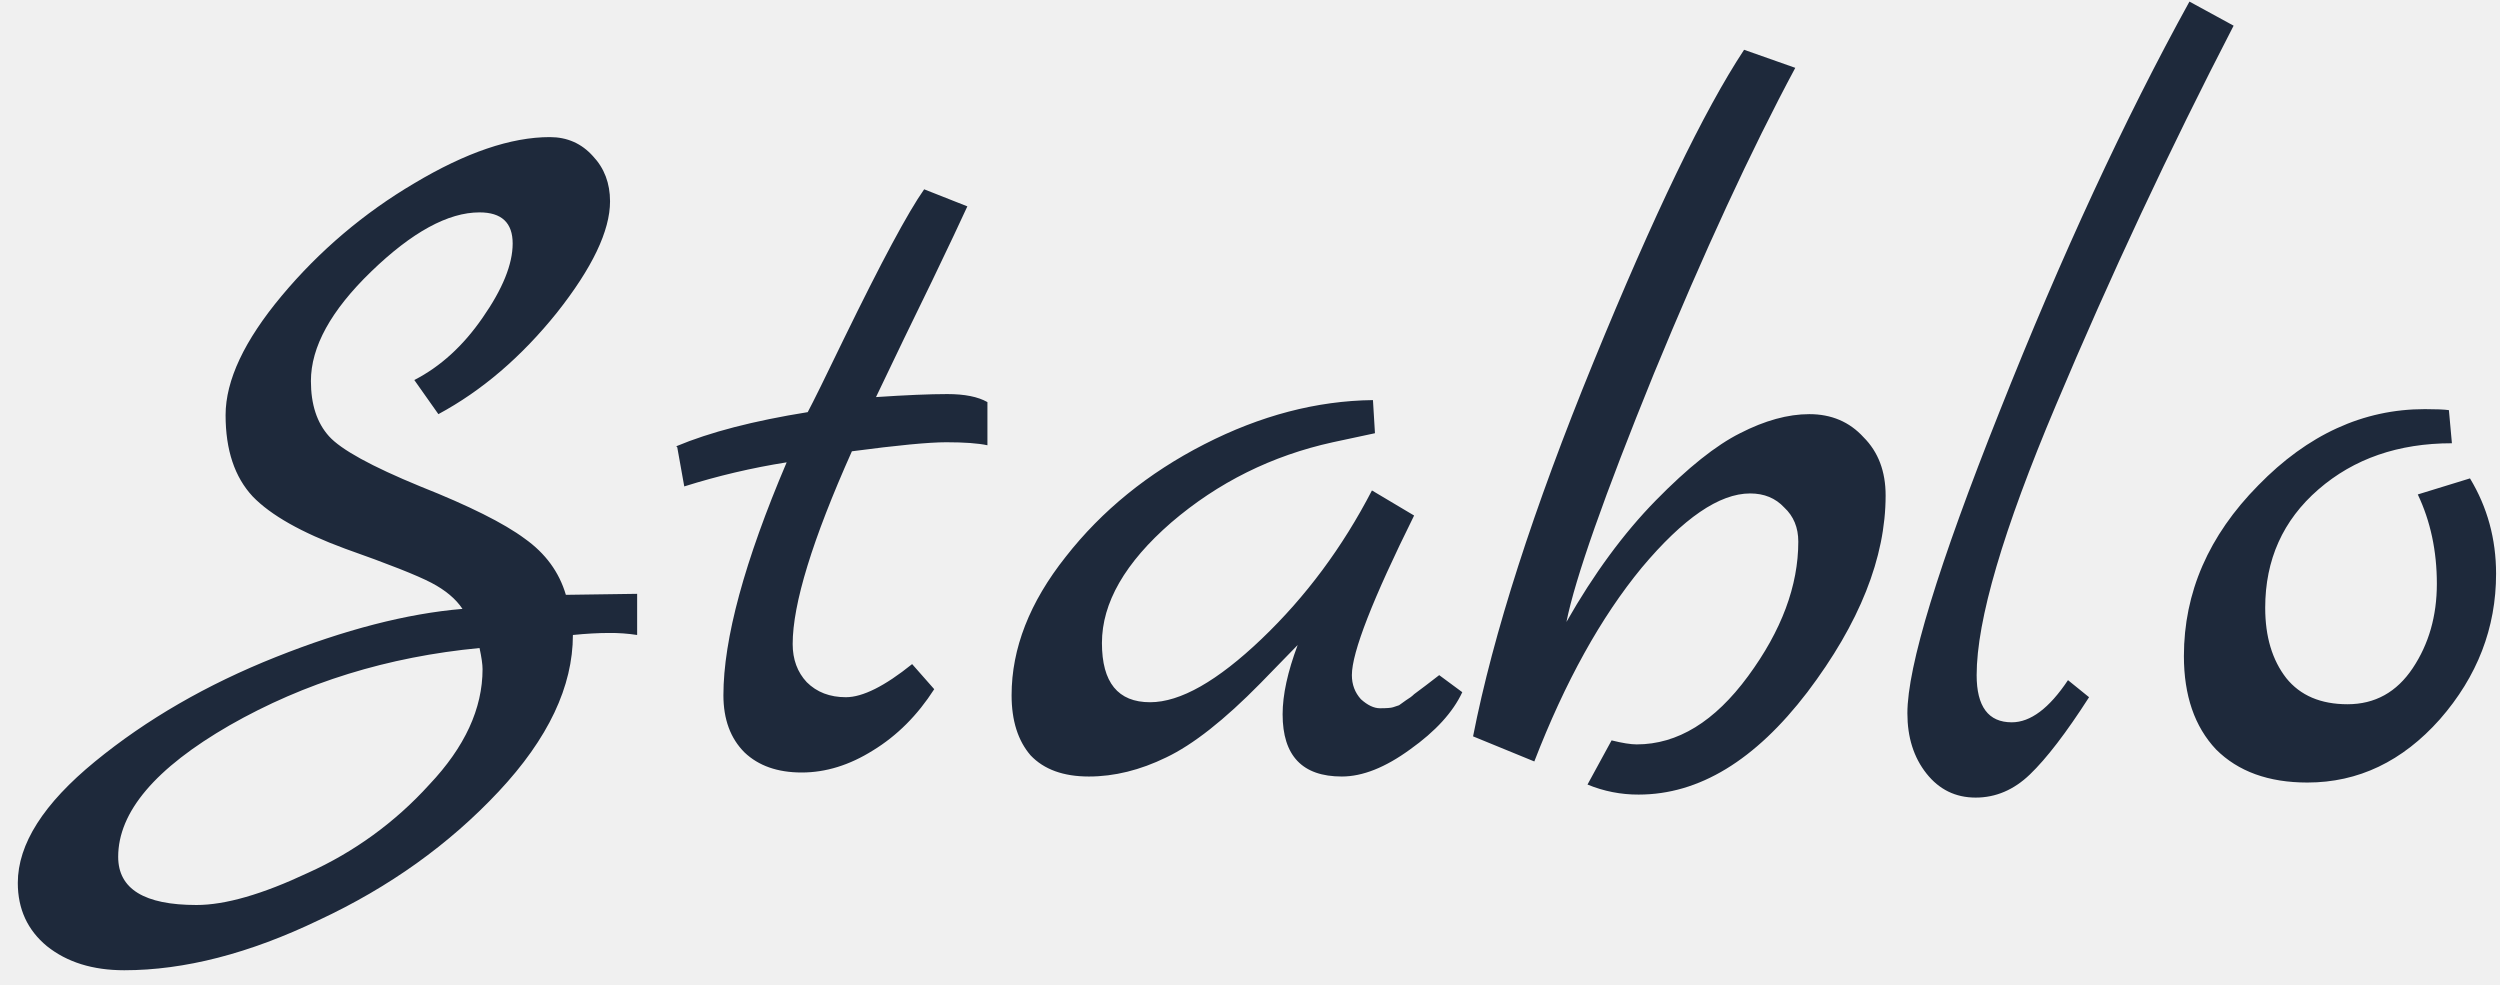
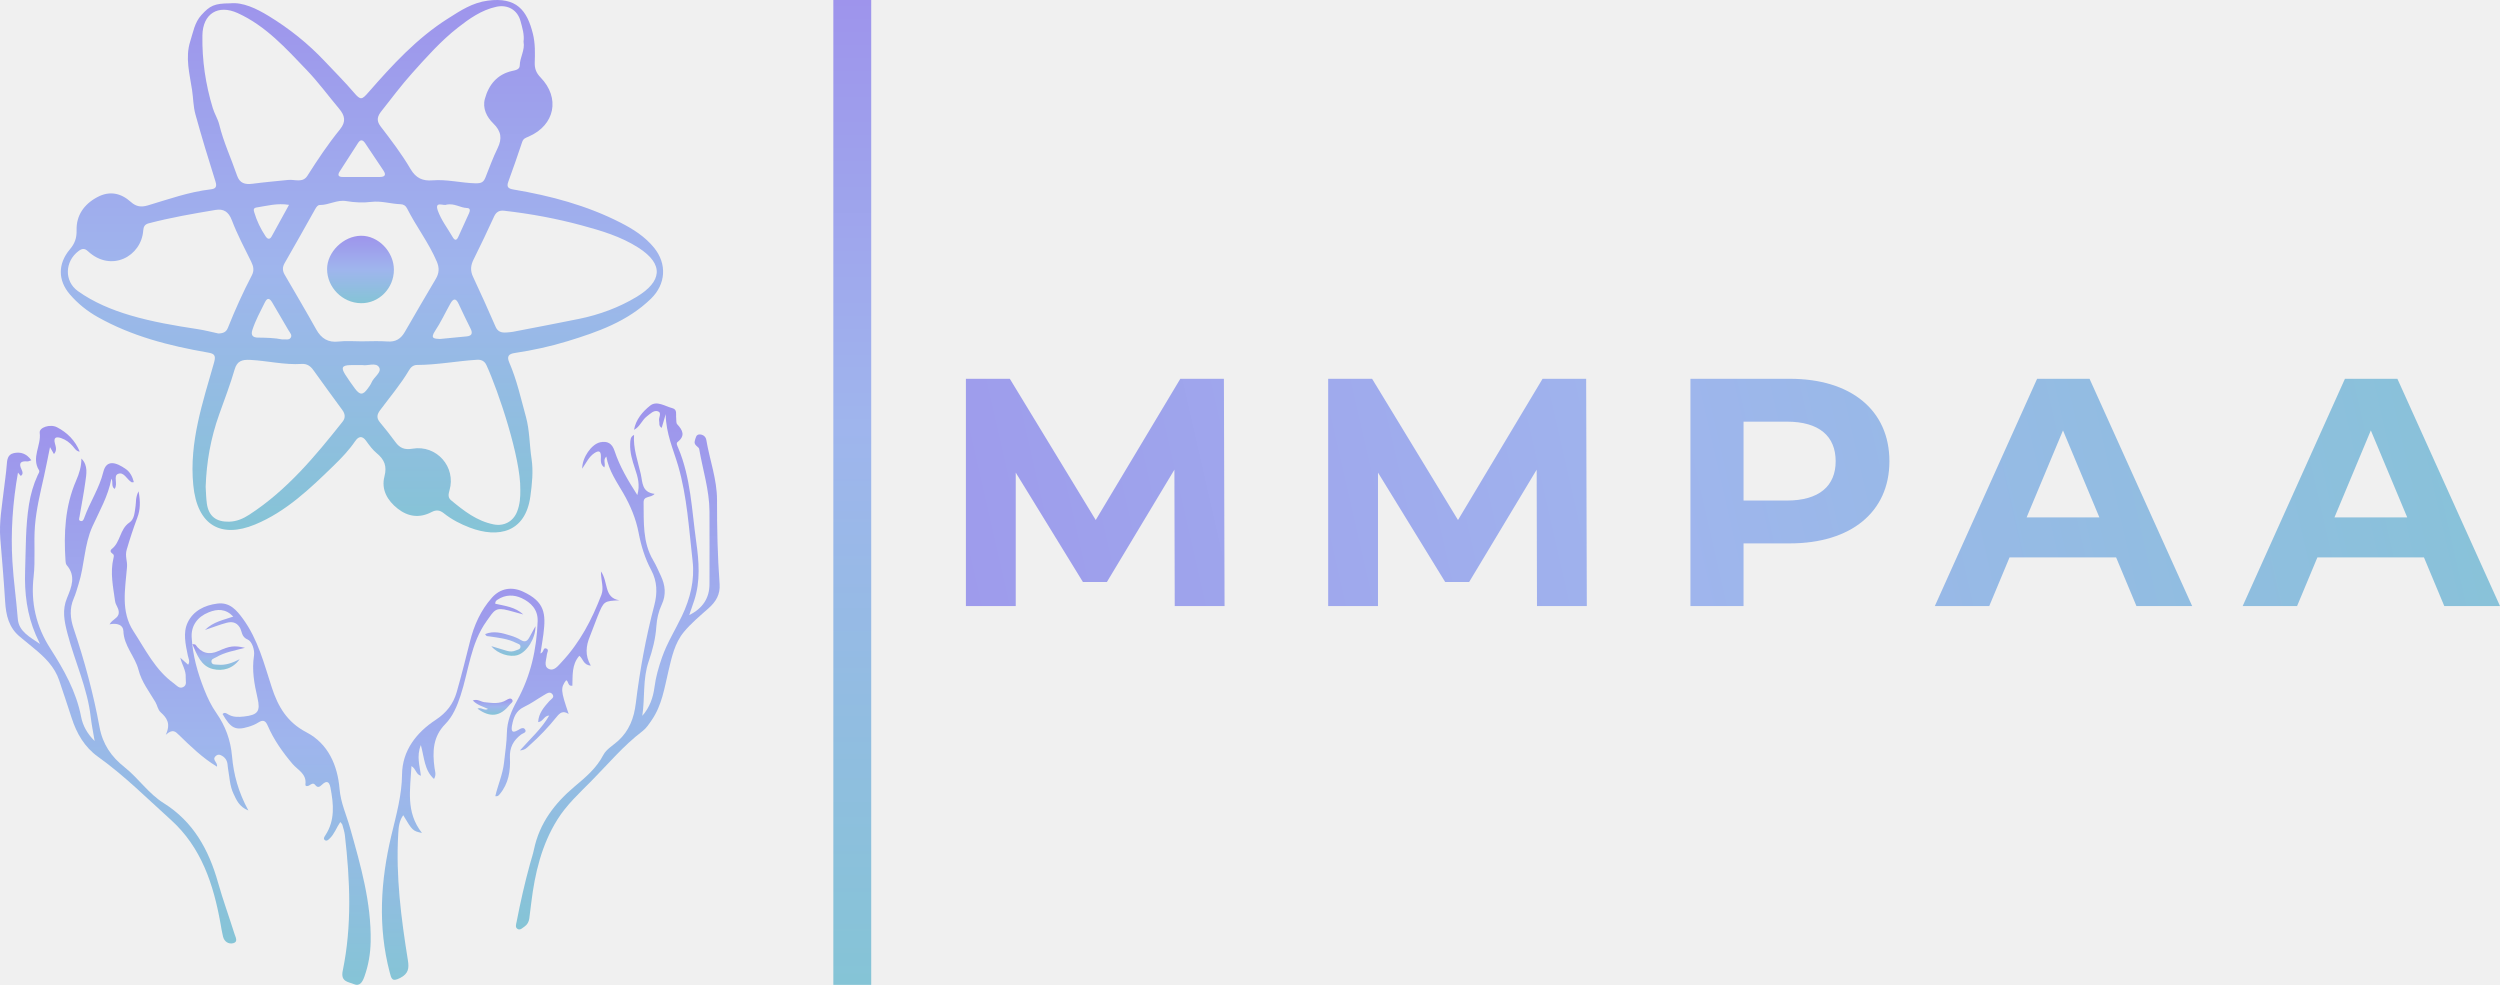
- <svg xmlns="http://www.w3.org/2000/svg" width="132" height="52" fill="none">
-   <path d="M29.878 31.407l3.763-.053v2.173a9.128 9.128 0 00-1.484-.106c-.565 0-1.201.035-1.908.106 0 2.72-1.307 5.477-3.922 8.268-2.615 2.791-5.777 5.053-9.487 6.784-3.675 1.767-7.102 2.65-10.282 2.65-1.66 0-3.021-.424-4.081-1.272C1.452 49.109.94 47.996.94 46.618c0-2.05 1.36-4.187 4.081-6.413 2.72-2.226 5.9-4.063 9.54-5.512 3.64-1.449 6.925-2.297 9.858-2.544-.353-.53-.901-.99-1.643-1.378-.742-.389-2.261-.99-4.558-1.802-2.297-.848-3.922-1.767-4.876-2.756-.954-1.025-1.431-2.456-1.431-4.293 0-1.837.99-3.94 2.968-6.307a26.924 26.924 0 016.996-5.936c2.72-1.625 5.106-2.438 7.155-2.438.919 0 1.678.336 2.279 1.007.6.636.901 1.431.901 2.385 0 1.555-.936 3.516-2.809 5.883-1.873 2.332-3.957 4.116-6.254 5.353l-1.272-1.802c1.378-.707 2.58-1.802 3.604-3.286 1.06-1.52 1.59-2.827 1.59-3.922 0-1.095-.583-1.643-1.749-1.643-1.66 0-3.569 1.042-5.724 3.127-2.12 2.05-3.18 3.975-3.18 5.777 0 1.237.318 2.208.954 2.915.636.707 2.244 1.59 4.823 2.65 2.58 1.025 4.417 1.943 5.512 2.756 1.095.777 1.82 1.767 2.173 2.968zM6.24 45.24c0 1.696 1.378 2.544 4.134 2.544 1.52 0 3.48-.565 5.883-1.696a19.324 19.324 0 006.413-4.664c1.873-1.979 2.809-4.01 2.809-6.095 0-.247-.053-.618-.159-1.113-4.84.46-9.24 1.82-13.197 4.081-3.922 2.261-5.883 4.576-5.883 6.943zm41.92-10.176l1.167 1.325c-.884 1.378-1.962 2.456-3.233 3.233-1.237.777-2.492 1.166-3.764 1.166-1.271 0-2.279-.353-3.02-1.06-.742-.742-1.114-1.749-1.114-3.021 0-2.968 1.114-7.067 3.34-12.296a37.422 37.422 0 00-5.407 1.272l-.37-2.067-.053-.053c1.766-.742 4.08-1.343 6.942-1.802.283-.53.92-1.82 1.908-3.869 1.98-4.063 3.393-6.696 4.24-7.897l2.28.901c-.354.777-.972 2.085-1.855 3.922a640.967 640.967 0 00-2.968 6.148c1.59-.106 2.844-.159 3.763-.159.918 0 1.625.141 2.12.424v2.279c-.495-.106-1.22-.159-2.174-.159-.918 0-2.579.159-4.982.477-2.084 4.664-3.127 8.056-3.127 10.176 0 .813.248 1.484.742 2.014.53.53 1.22.795 2.068.795.883 0 2.049-.583 3.498-1.749zm27.83.583l1.219.901c-.495 1.06-1.414 2.067-2.756 3.021-1.308.954-2.509 1.431-3.604 1.431-2.085 0-3.127-1.095-3.127-3.286 0-1.025.265-2.244.795-3.657l-1.961 2.014c-1.908 1.943-3.569 3.25-4.982 3.922-1.378.671-2.739 1.007-4.081 1.007-1.343 0-2.368-.371-3.074-1.113-.672-.777-1.007-1.837-1.007-3.18 0-2.473.954-4.911 2.862-7.314 1.908-2.438 4.346-4.417 7.314-5.936 2.968-1.52 5.936-2.297 8.904-2.332l.106 1.749-2.226.477c-3.216.707-6.06 2.12-8.533 4.24-2.438 2.12-3.657 4.24-3.657 6.36 0 2.085.848 3.127 2.544 3.127 1.59 0 3.55-1.113 5.883-3.339 2.332-2.226 4.275-4.84 5.83-7.844l2.226 1.325c-2.191 4.417-3.286 7.226-3.286 8.427 0 .495.159.919.477 1.272.353.318.689.477 1.007.477.353 0 .583-.018.689-.053l.318-.106c.106-.07.23-.159.37-.265.177-.106.319-.212.425-.318l.636-.477c.282-.212.512-.389.689-.53zm11.434-9.222c1.696-1.731 3.18-2.915 4.452-3.551 1.308-.671 2.527-1.007 3.657-1.007 1.166 0 2.12.406 2.862 1.219.778.777 1.166 1.802 1.166 3.074 0 3.286-1.378 6.749-4.134 10.388-2.756 3.604-5.724 5.406-8.904 5.406a6.958 6.958 0 01-2.703-.53l1.272-2.332c.566.141 1.007.212 1.325.212 2.156 0 4.117-1.201 5.883-3.604 1.767-2.403 2.65-4.77 2.65-7.102 0-.742-.247-1.343-.742-1.802-.459-.495-1.06-.742-1.802-.742-1.625 0-3.533 1.307-5.724 3.922-2.155 2.615-4.045 6.024-5.67 10.229l-3.234-1.325c1.06-5.406 3.18-11.996 6.36-19.769 3.18-7.773 5.83-13.268 7.95-16.483l2.703.954c-2.332 4.346-4.823 9.734-7.473 16.165-2.614 6.43-4.151 10.794-4.61 13.091 1.448-2.544 3.02-4.682 4.716-6.413zm21.766 9.487l1.113.901c-1.202 1.873-2.244 3.233-3.127 4.081-.848.813-1.802 1.219-2.862 1.219s-1.926-.424-2.597-1.272c-.672-.848-1.007-1.908-1.007-3.18 0-2.473 1.625-7.791 4.876-15.953 3.25-8.197 6.589-15.405 10.017-21.624l2.332 1.272a281.978 281.978 0 00-9.381 20.034c-2.792 6.607-4.187 11.36-4.187 14.257 0 1.66.618 2.491 1.855 2.491.989 0 1.978-.742 2.968-2.226zm21.225-10.653c.919 1.52 1.378 3.198 1.378 5.035 0 2.862-.989 5.424-2.968 7.685-1.978 2.226-4.31 3.339-6.996 3.339-2.049 0-3.657-.583-4.823-1.749-1.13-1.201-1.696-2.844-1.696-4.929 0-3.357 1.308-6.36 3.922-9.01 2.615-2.685 5.548-4.028 8.798-4.028.601 0 1.025.018 1.272.053l.159 1.749c-2.826 0-5.176.813-7.049 2.438-1.872 1.625-2.809 3.71-2.809 6.254 0 1.52.371 2.756 1.113 3.71.742.919 1.82 1.378 3.233 1.378 1.449 0 2.597-.636 3.445-1.908.848-1.272 1.272-2.756 1.272-4.452 0-1.731-.335-3.304-1.007-4.717l2.756-.848z" fill="#1E293B" />
+ <svg xmlns="http://www.w3.org/2000/svg" width="132" height="52" viewBox="0 0 132 52" fill="none">
+   <g clip-path="url(#clip0_384_148)">
+     <g clip-path="url(#clip1_384_148)">
+       <path d="M12.154 0.176C12.818 0.106 13.529 0.444 14.19 0.847C15.273 1.507 16.261 2.296 17.137 3.224C17.659 3.778 18.198 4.315 18.694 4.896C19.042 5.304 19.109 5.27 19.459 4.869C20.724 3.423 22.021 2.009 23.662 0.973C24.312 0.562 24.937 0.141 25.76 0.033C27.257 -0.163 27.829 0.52 28.141 1.799C28.262 2.298 28.251 2.81 28.234 3.317C28.224 3.624 28.319 3.858 28.536 4.083C29.591 5.167 29.303 6.607 27.915 7.211C27.765 7.276 27.634 7.309 27.573 7.49C27.337 8.197 27.093 8.902 26.836 9.602C26.728 9.894 26.866 9.964 27.11 10.006C29.074 10.338 30.985 10.845 32.768 11.758C33.428 12.095 34.054 12.489 34.536 13.082C35.228 13.931 35.159 15.007 34.37 15.773C33.128 16.979 31.557 17.527 29.96 18.017C29.053 18.295 28.122 18.496 27.181 18.638C26.868 18.685 26.742 18.802 26.891 19.145C27.291 20.065 27.504 21.046 27.769 22.008C27.967 22.725 27.953 23.479 28.064 24.211C28.165 24.883 28.094 25.535 28.005 26.197C27.749 28.111 26.32 28.432 24.806 27.858C24.315 27.671 23.847 27.43 23.435 27.101C23.221 26.931 23.034 26.907 22.785 27.038C22.161 27.365 21.555 27.292 21.004 26.861C20.45 26.429 20.12 25.845 20.299 25.157C20.442 24.604 20.295 24.266 19.893 23.932C19.677 23.752 19.501 23.516 19.337 23.285C19.118 22.976 18.925 23.042 18.748 23.3C18.424 23.774 18.03 24.186 17.622 24.582C16.368 25.8 15.101 27.022 13.456 27.698C11.7 28.42 10.413 27.781 10.204 25.605C9.985 23.338 10.706 21.247 11.306 19.13C11.418 18.732 11.287 18.668 10.964 18.612C8.942 18.26 6.967 17.758 5.156 16.738C4.594 16.421 4.105 16.027 3.688 15.542C3.053 14.801 3.049 13.927 3.689 13.166C3.946 12.862 4.054 12.577 4.044 12.149C4.025 11.371 4.441 10.774 5.151 10.402C5.803 10.06 6.392 10.2 6.906 10.66C7.192 10.915 7.448 10.95 7.81 10.844C8.902 10.519 9.982 10.131 11.123 9.998C11.375 9.969 11.47 9.877 11.378 9.587C11.005 8.407 10.645 7.222 10.316 6.029C10.204 5.621 10.205 5.183 10.142 4.759C10.014 3.901 9.769 3.043 10.046 2.177C10.199 1.701 10.274 1.189 10.634 0.794C11.086 0.296 11.32 0.18 12.155 0.176H12.154ZM15.22 9.501C15.565 9.464 15.983 9.673 16.232 9.28C16.766 8.436 17.321 7.606 17.95 6.832C18.28 6.424 18.215 6.108 17.906 5.74C17.336 5.061 16.811 4.343 16.196 3.701C15.098 2.556 14.04 1.37 12.552 0.692C11.508 0.217 10.706 0.725 10.687 1.87C10.665 3.183 10.854 4.457 11.236 5.711C11.329 6.015 11.506 6.288 11.577 6.581C11.802 7.508 12.208 8.367 12.514 9.263C12.658 9.684 12.94 9.753 13.333 9.702C13.96 9.619 14.591 9.566 15.221 9.5L15.22 9.501ZM26.745 17.555C26.856 17.544 26.967 17.541 27.076 17.52C28.242 17.294 29.409 17.074 30.572 16.837C31.652 16.616 32.691 16.233 33.622 15.669C34.923 14.88 35.101 13.969 33.703 13.075C32.779 12.485 31.755 12.182 30.713 11.9C29.365 11.535 27.998 11.284 26.612 11.126C26.371 11.098 26.199 11.187 26.087 11.433C25.74 12.197 25.375 12.953 25.003 13.705C24.851 14.01 24.823 14.288 24.974 14.609C25.386 15.483 25.78 16.368 26.167 17.253C26.286 17.526 26.489 17.577 26.745 17.553V17.555ZM27.643 2.204C27.694 1.823 27.577 1.469 27.485 1.121C27.327 0.523 26.806 0.226 26.201 0.359C25.422 0.529 24.778 0.987 24.175 1.459C23.277 2.162 22.514 3.022 21.753 3.872C21.183 4.509 20.67 5.197 20.139 5.869C19.944 6.116 19.848 6.349 20.09 6.666C20.647 7.395 21.211 8.129 21.673 8.919C21.966 9.419 22.329 9.564 22.84 9.522C23.602 9.46 24.348 9.662 25.108 9.679C25.417 9.685 25.534 9.617 25.632 9.37C25.838 8.855 26.026 8.329 26.27 7.832C26.524 7.318 26.467 6.927 26.045 6.517C25.701 6.183 25.467 5.718 25.601 5.222C25.803 4.477 26.249 3.921 27.053 3.743C27.223 3.706 27.44 3.67 27.443 3.457C27.449 3.024 27.729 2.641 27.643 2.206V2.204ZM10.86 25.726C10.878 25.988 10.88 26.292 10.922 26.59C11.019 27.262 11.417 27.563 12.102 27.545C12.503 27.534 12.848 27.38 13.166 27.173C15.152 25.884 16.64 24.091 18.09 22.263C18.245 22.066 18.23 21.859 18.076 21.65C17.558 20.947 17.047 20.239 16.537 19.53C16.386 19.321 16.196 19.199 15.934 19.216C15.015 19.276 14.119 19.047 13.206 19.002C12.773 18.98 12.518 19.064 12.39 19.502C12.156 20.309 11.852 21.095 11.571 21.886C11.13 23.123 10.901 24.383 10.858 25.726H10.86ZM11.531 17.608C11.801 17.6 11.947 17.523 12.032 17.312C12.409 16.368 12.825 15.442 13.295 14.542C13.43 14.284 13.386 14.069 13.266 13.823C12.909 13.098 12.528 12.38 12.241 11.627C12.069 11.176 11.805 11.014 11.382 11.084C10.197 11.282 9.014 11.487 7.85 11.792C7.638 11.847 7.577 11.978 7.563 12.169C7.467 13.535 5.875 14.405 4.642 13.264C4.466 13.1 4.331 13.116 4.147 13.255C3.419 13.802 3.382 14.848 4.115 15.371C4.947 15.964 5.893 16.356 6.86 16.644C8.023 16.99 9.226 17.194 10.428 17.377C10.819 17.436 11.204 17.539 11.531 17.608ZM27.472 25.85C27.501 24.183 26.312 20.644 25.684 19.279C25.588 19.07 25.422 18.981 25.185 18.996C24.127 19.061 23.082 19.267 22.019 19.27C21.824 19.27 21.692 19.387 21.6 19.543C21.155 20.297 20.587 20.962 20.068 21.661C19.899 21.887 19.872 22.072 20.059 22.297C20.344 22.639 20.621 22.988 20.882 23.346C21.113 23.663 21.371 23.761 21.778 23.691C23.053 23.474 24.089 24.655 23.734 25.886C23.678 26.082 23.639 26.268 23.814 26.412C24.489 26.971 25.175 27.512 26.069 27.689C26.606 27.796 27.089 27.541 27.297 27.029C27.456 26.638 27.479 26.226 27.472 25.849V25.85ZM19.079 18.024V18.023C19.54 18.023 20.001 17.995 20.459 18.03C20.901 18.064 21.172 17.883 21.382 17.514C21.916 16.578 22.466 15.652 23.012 14.722C23.185 14.429 23.206 14.151 23.067 13.82C22.643 12.822 21.977 11.965 21.493 11.004C21.423 10.866 21.312 10.787 21.154 10.783C20.636 10.766 20.137 10.595 19.605 10.66C19.168 10.714 18.719 10.691 18.277 10.617C17.794 10.535 17.361 10.83 16.883 10.825C16.774 10.824 16.699 10.94 16.643 11.039C16.106 11.991 15.577 12.947 15.029 13.892C14.898 14.118 14.915 14.305 15.036 14.513C15.592 15.472 16.157 16.426 16.697 17.394C16.967 17.877 17.325 18.099 17.891 18.032C18.281 17.986 18.683 18.023 19.079 18.023V18.024ZM19.045 9.345C19.377 9.345 19.708 9.345 20.039 9.345C20.289 9.345 20.418 9.264 20.247 9.006C19.924 8.519 19.601 8.034 19.273 7.55C19.16 7.384 19.035 7.347 18.908 7.544C18.585 8.048 18.259 8.55 17.936 9.053C17.811 9.247 17.866 9.345 18.098 9.345C18.413 9.345 18.729 9.345 19.045 9.345ZM14.904 17.922C15.079 17.904 15.248 17.97 15.343 17.841C15.447 17.699 15.31 17.571 15.242 17.455C14.958 16.96 14.663 16.473 14.378 15.979C14.25 15.757 14.121 15.689 13.987 15.961C13.749 16.442 13.489 16.913 13.323 17.428C13.235 17.699 13.348 17.822 13.615 17.825C14.059 17.831 14.502 17.84 14.904 17.922ZM23.229 17.898C23.7 17.852 24.172 17.805 24.642 17.761C24.905 17.736 24.966 17.602 24.857 17.374C24.644 16.932 24.419 16.497 24.218 16.05C24.069 15.717 23.927 15.763 23.776 16.035C23.506 16.517 23.273 17.022 22.968 17.48C22.698 17.888 22.946 17.883 23.229 17.898ZM19.139 19.277C18.882 19.277 18.677 19.27 18.472 19.278C18.064 19.294 18 19.416 18.224 19.77C18.384 20.023 18.558 20.268 18.736 20.51C19.002 20.871 19.162 20.87 19.42 20.513C19.493 20.411 19.572 20.307 19.62 20.191C19.737 19.906 20.169 19.661 20.02 19.4C19.856 19.112 19.407 19.332 19.14 19.276L19.139 19.277ZM15.26 10.816C14.636 10.714 14.092 10.87 13.542 10.956C13.378 10.982 13.386 11.081 13.421 11.199C13.555 11.656 13.759 12.081 14.023 12.477C14.124 12.629 14.243 12.665 14.345 12.48C14.649 11.934 14.947 11.386 15.26 10.816ZM23.578 10.803C23.459 10.899 22.927 10.579 23.115 11.115C23.29 11.613 23.631 12.053 23.901 12.518C23.997 12.684 24.097 12.728 24.194 12.514C24.383 12.096 24.572 11.678 24.764 11.261C24.825 11.126 24.84 10.988 24.656 10.983C24.303 10.973 24.002 10.723 23.579 10.803H23.578Z" fill="url(#paint0_linear_384_148)" />
+       <path d="M7.317 25.943C7.42 26.493 7.407 26.914 7.256 27.317C7.046 27.879 6.858 28.445 6.69 29.023C6.591 29.363 6.732 29.631 6.707 29.934C6.614 31.085 6.363 32.282 7.045 33.326C7.679 34.296 8.195 35.373 9.177 36.081C9.329 36.191 9.459 36.382 9.671 36.279C9.892 36.172 9.793 35.942 9.805 35.763C9.83 35.403 9.608 35.104 9.52 34.728C9.671 34.863 9.793 34.972 9.933 35.097C10.05 34.926 9.948 34.767 9.916 34.607C9.799 34.029 9.654 33.413 9.906 32.876C10.197 32.254 10.8 31.953 11.482 31.868C12.134 31.787 12.495 32.218 12.831 32.678C13.624 33.765 13.945 35.051 14.351 36.299C14.679 37.306 15.159 38.133 16.176 38.663C17.33 39.264 17.826 40.411 17.929 41.658C17.99 42.396 18.293 43.029 18.484 43.712C19.037 45.68 19.61 47.647 19.571 49.723C19.558 50.359 19.452 50.983 19.233 51.586C19.137 51.851 18.988 52.094 18.69 51.964C18.409 51.841 17.974 51.85 18.095 51.263C18.586 48.888 18.486 46.494 18.21 44.101C18.188 43.913 18.126 43.73 18.075 43.546C18.064 43.505 18.022 43.472 17.968 43.403C17.763 43.699 17.656 44.041 17.402 44.278C17.334 44.342 17.252 44.429 17.157 44.361C17.053 44.287 17.128 44.182 17.176 44.108C17.699 43.312 17.616 42.458 17.447 41.583C17.378 41.222 17.216 41.23 17.009 41.425C16.862 41.564 16.776 41.611 16.633 41.436C16.541 41.323 16.437 41.398 16.339 41.463C16.254 41.521 16.109 41.538 16.126 41.41C16.2 40.856 15.715 40.653 15.449 40.339C14.922 39.717 14.458 39.063 14.136 38.316C14.016 38.039 13.886 37.99 13.633 38.152C13.475 38.253 13.292 38.324 13.111 38.378C12.433 38.582 12.18 38.452 11.752 37.701C11.856 37.586 11.959 37.666 12.046 37.719C12.31 37.878 12.597 37.863 12.88 37.832C13.618 37.75 13.76 37.56 13.595 36.847C13.426 36.114 13.291 35.388 13.411 34.625C13.461 34.312 13.295 33.859 13.087 33.773C12.731 33.627 12.79 33.334 12.655 33.122C12.474 32.836 12.221 32.814 11.949 32.888C11.603 32.982 11.267 33.113 10.82 33.264C11.281 32.812 11.804 32.739 12.317 32.555C11.909 32.129 11.475 32.148 11.024 32.328C10.421 32.568 10.085 33.042 10.12 33.649C10.174 34.609 10.432 35.525 10.786 36.415C10.957 36.845 11.155 37.263 11.42 37.641C11.905 38.333 12.178 39.079 12.252 39.936C12.335 40.898 12.591 41.836 13.114 42.794C12.623 42.595 12.486 42.238 12.33 41.911C12.128 41.489 12.12 41.017 12.037 40.566C12.023 40.488 12.021 40.407 12.01 40.329C11.977 40.104 11.848 39.955 11.643 39.867C11.544 39.825 11.458 39.852 11.383 39.926C11.176 40.129 11.507 40.247 11.456 40.479C10.687 40.014 10.067 39.407 9.447 38.806C9.264 38.628 9.125 38.466 8.753 38.797C9.036 38.193 8.793 37.891 8.491 37.617C8.326 37.467 8.311 37.249 8.207 37.073C7.882 36.52 7.478 36.012 7.314 35.372C7.132 34.658 6.54 34.111 6.515 33.318C6.505 32.993 6.185 32.882 5.784 32.965C5.945 32.682 6.246 32.644 6.27 32.373C6.292 32.129 6.105 31.958 6.077 31.746C5.974 30.994 5.807 30.239 5.989 29.481C6.022 29.347 6.03 29.291 5.92 29.217C5.827 29.154 5.805 29.06 5.905 28.983C6.368 28.623 6.321 27.934 6.834 27.59C7.109 27.405 7.107 27.033 7.158 26.721C7.192 26.507 7.147 26.28 7.312 25.947L7.317 25.943Z" fill="url(#paint1_linear_384_148)" />
+       <path d="M4.299 24.213C4.664 24.578 4.562 25.031 4.504 25.459C4.422 26.067 4.3 26.669 4.2 27.275C4.187 27.358 4.125 27.483 4.265 27.51C4.38 27.533 4.418 27.426 4.452 27.333C4.745 26.512 5.244 25.784 5.455 24.919C5.617 24.258 6.114 24.389 6.66 24.778C6.868 24.926 7 25.181 7.067 25.456C7.006 25.461 6.97 25.475 6.95 25.464C6.698 25.32 6.542 24.888 6.228 25.023C5.97 25.133 6.241 25.557 6.052 25.815C5.851 25.678 5.991 25.45 5.882 25.274C5.712 26.191 5.255 26.976 4.883 27.792C4.441 28.764 4.467 29.84 4.149 30.837C4.067 31.095 3.999 31.359 3.891 31.605C3.659 32.137 3.712 32.661 3.888 33.187C4.461 34.889 4.931 36.621 5.254 38.385C5.422 39.3 5.877 39.954 6.574 40.506C7.31 41.09 7.84 41.903 8.649 42.409C10.212 43.389 11.025 44.872 11.511 46.595C11.77 47.512 12.098 48.409 12.384 49.318C12.436 49.482 12.585 49.729 12.318 49.8C12.079 49.863 11.846 49.732 11.776 49.453C11.719 49.222 11.683 48.986 11.641 48.751C11.27 46.687 10.63 44.737 9.021 43.287C7.762 42.152 6.561 40.947 5.175 39.957C4.464 39.449 4.048 38.729 3.783 37.908C3.569 37.244 3.347 36.583 3.124 35.922C2.881 35.201 2.359 34.697 1.792 34.231C1.547 34.03 1.304 33.826 1.058 33.626C0.465 33.145 0.315 32.484 0.271 31.763C0.203 30.656 0.108 29.551 0.017 28.445C-0.054 27.566 0.108 26.705 0.207 25.839C0.255 25.414 0.323 24.991 0.354 24.566C0.375 24.281 0.397 24 0.724 23.926C1.087 23.844 1.403 23.947 1.654 24.302C1.559 24.331 1.501 24.367 1.447 24.363C1.095 24.332 0.969 24.443 1.139 24.793C1.188 24.893 1.241 25.036 1.101 25.126C1.091 25.132 1.008 25.021 0.949 24.953C0.67 26.525 0.562 28.09 0.655 29.652C0.715 30.662 0.862 31.669 0.94 32.682C0.991 33.347 1.601 33.649 2.113 34.003C2.04 33.846 1.963 33.69 1.894 33.532C1.424 32.446 1.285 31.312 1.326 30.134C1.367 28.963 1.343 27.788 1.532 26.627C1.618 26.096 1.765 25.579 1.991 25.089C2.031 25.002 2.111 24.911 2.058 24.825C1.644 24.161 2.187 23.517 2.097 22.851C2.059 22.568 2.65 22.373 3.011 22.56C3.556 22.842 3.973 23.265 4.209 23.846C4.027 23.829 3.948 23.68 3.846 23.561C3.677 23.365 3.471 23.216 3.227 23.132C2.969 23.043 2.813 23.092 2.9 23.416C2.947 23.592 3.021 23.773 2.849 23.974C2.773 23.842 2.715 23.74 2.64 23.61C2.531 24.145 2.436 24.64 2.326 25.133C2.133 25.999 1.921 26.856 1.847 27.749C1.773 28.653 1.877 29.559 1.774 30.458C1.617 31.823 1.911 33.076 2.647 34.227C3.369 35.354 4.025 36.506 4.283 37.848C4.372 38.31 4.602 38.735 4.997 39.125C4.919 38.654 4.837 38.265 4.792 37.873C4.618 36.331 3.946 34.925 3.56 33.44C3.386 32.77 3.278 32.201 3.54 31.57C3.781 30.992 4.019 30.412 3.521 29.837C3.475 29.784 3.465 29.689 3.459 29.611C3.363 28.166 3.431 26.732 4.015 25.387C4.186 24.995 4.299 24.626 4.298 24.21L4.299 24.213Z" fill="url(#paint2_linear_384_148)" />
+       <path d="M33.476 22.694C33.574 22.146 33.93 21.733 34.326 21.418C34.681 21.136 35.113 21.452 35.501 21.551C35.776 21.622 35.677 21.884 35.703 22.077C35.717 22.186 35.693 22.332 35.754 22.398C36.053 22.718 36.197 23.01 35.77 23.344C35.687 23.409 35.772 23.558 35.813 23.658C36.476 25.238 36.525 26.933 36.759 28.595C36.907 29.644 36.989 30.676 36.656 31.702C36.573 31.957 36.483 32.21 36.391 32.476C37.097 32.13 37.458 31.583 37.46 30.851C37.462 29.563 37.467 28.275 37.46 26.987C37.452 25.865 37.104 24.794 36.916 23.701C36.897 23.588 36.607 23.51 36.687 23.269C36.736 23.122 36.745 22.927 36.956 22.938C37.121 22.948 37.262 23.047 37.293 23.228C37.472 24.29 37.861 25.312 37.859 26.409C37.856 27.886 37.887 29.361 37.995 30.834C38.036 31.381 37.802 31.771 37.411 32.117C36.961 32.517 36.491 32.907 36.11 33.367C35.624 33.953 35.466 34.702 35.294 35.431C35.082 36.323 34.951 37.24 34.408 38.025C34.262 38.237 34.122 38.453 33.924 38.604C32.92 39.367 32.118 40.332 31.239 41.221C30.594 41.874 29.914 42.494 29.425 43.281C28.593 44.617 28.243 46.106 28.053 47.645C28.018 47.929 27.987 48.212 27.947 48.495C27.922 48.675 27.84 48.827 27.685 48.93C27.58 48.999 27.473 49.12 27.346 49.059C27.182 48.978 27.25 48.811 27.276 48.677C27.477 47.647 27.704 46.624 27.985 45.613C28.058 45.353 28.142 45.095 28.198 44.832C28.491 43.46 29.28 42.422 30.33 41.535C30.908 41.049 31.491 40.567 31.856 39.862C32.014 39.557 32.373 39.358 32.642 39.112C33.222 38.581 33.475 37.919 33.569 37.14C33.782 35.392 34.101 33.661 34.548 31.956C34.716 31.317 34.704 30.696 34.385 30.103C34.052 29.481 33.851 28.819 33.718 28.124C33.577 27.387 33.287 26.695 32.912 26.044C32.557 25.43 32.141 24.846 32.015 24.108C31.818 24.282 31.992 24.469 31.909 24.681C31.68 24.52 31.729 24.296 31.729 24.1C31.729 23.788 31.595 23.784 31.378 23.929C31.096 24.117 30.957 24.428 30.74 24.747C30.738 24.152 31.233 23.449 31.692 23.352C32.07 23.273 32.317 23.407 32.448 23.806C32.715 24.619 33.146 25.35 33.651 26.139C33.806 25.594 33.669 25.173 33.532 24.759C33.387 24.319 33.248 23.882 33.274 23.411C33.283 23.232 33.284 23.056 33.478 22.964C33.426 23.679 33.677 24.34 33.831 25.019C33.932 25.467 33.877 25.992 34.566 26.077C34.347 26.308 33.976 26.163 33.982 26.532C33.997 27.578 33.924 28.635 34.492 29.59C34.646 29.849 34.762 30.13 34.892 30.402C35.127 30.9 35.183 31.401 34.941 31.918C34.771 32.28 34.682 32.674 34.656 33.068C34.614 33.71 34.458 34.321 34.25 34.922C33.928 35.858 34.059 36.841 33.913 37.797C34.3 37.355 34.485 36.84 34.557 36.281C34.626 35.742 34.776 35.226 34.954 34.714C35.222 33.944 35.657 33.256 36.005 32.526C36.444 31.604 36.687 30.625 36.569 29.617C36.375 27.935 36.283 26.235 35.806 24.593C35.553 23.726 35.16 22.893 35.149 21.865C35.059 22.173 35 22.375 34.937 22.593C34.761 22.481 34.833 22.339 34.803 22.226C34.757 22.053 34.969 21.798 34.733 21.717C34.52 21.644 34.337 21.846 34.157 21.982C33.888 22.184 33.789 22.54 33.478 22.693L33.476 22.694Z" fill="url(#paint3_linear_384_148)" />
+       <path d="M28.532 34.504C28.737 34.441 28.66 34.179 28.836 34.239C29.012 34.299 28.881 34.455 28.873 34.57C28.855 34.828 28.691 35.174 28.961 35.312C29.248 35.458 29.456 35.168 29.658 34.953C30.622 33.926 31.255 32.71 31.753 31.41C31.897 31.035 31.73 30.669 31.73 30.171C32.134 30.737 31.867 31.561 32.706 31.696C31.888 31.735 31.884 31.733 31.555 32.538C31.411 32.891 31.29 33.253 31.145 33.605C30.939 34.104 30.877 34.603 31.194 35.144C30.79 35.115 30.791 34.773 30.587 34.627C30.18 35.095 30.242 35.663 30.221 36.207C29.964 36.245 30.036 35.968 29.892 35.916C29.593 36.324 29.602 36.455 30.026 37.699C29.725 37.498 29.556 37.645 29.391 37.85C28.953 38.396 28.47 38.902 27.946 39.366C27.834 39.465 27.741 39.601 27.453 39.622C28.02 38.981 28.603 38.472 28.998 37.781C28.72 37.786 28.682 38.106 28.414 38.127C28.44 37.654 28.72 37.342 28.999 37.023C29.091 36.919 29.315 36.82 29.154 36.64C29.021 36.492 28.857 36.622 28.724 36.7C28.368 36.909 28.03 37.157 27.659 37.331C27.241 37.529 27.115 37.886 27.039 38.281C26.99 38.532 26.992 38.764 27.361 38.545C27.473 38.477 27.65 38.363 27.735 38.533C27.812 38.684 27.601 38.716 27.51 38.785C27.106 39.095 26.898 39.472 26.924 40.009C26.958 40.7 26.854 41.377 26.382 41.936C26.332 41.995 26.285 42.064 26.152 42.038C26.29 41.441 26.548 40.875 26.613 40.263C26.668 39.743 26.754 39.222 26.763 38.701C26.774 38.071 27.004 37.53 27.3 36.996C28.021 35.69 28.338 34.278 28.388 32.796C28.409 32.181 28.028 31.81 27.543 31.582C27.137 31.391 26.678 31.389 26.27 31.664C26.204 31.707 26.144 31.757 26.148 31.876C26.66 31.995 27.201 32.045 27.63 32.444C27.373 32.373 27.118 32.3 26.86 32.233C26.156 32.048 26.107 32.213 25.699 32.785C24.842 33.982 24.752 35.409 24.316 36.73C24.134 37.282 23.913 37.821 23.511 38.23C22.851 38.902 22.831 39.694 22.942 40.536C22.965 40.719 23.05 40.901 22.916 41.13C22.403 40.668 22.41 40.024 22.221 39.339C21.98 39.939 22.168 40.437 22.223 40.96C21.956 40.891 21.982 40.609 21.726 40.448C21.663 41.693 21.412 42.882 22.28 43.98C21.795 43.878 21.772 43.855 21.291 43.043C21.07 43.349 21.047 43.687 21.027 44.023C20.894 46.273 21.182 48.493 21.537 50.706C21.602 51.11 21.579 51.406 21.129 51.636C20.698 51.858 20.664 51.676 20.578 51.346C19.942 48.92 20.094 46.51 20.667 44.098C20.918 43.042 21.216 42.007 21.228 40.889C21.24 39.637 21.983 38.679 23.003 38.01C23.576 37.634 23.938 37.163 24.116 36.536C24.367 35.655 24.592 34.766 24.814 33.876C25.028 33.016 25.379 32.228 25.972 31.56C26.413 31.062 27.011 30.959 27.614 31.237C28.773 31.772 28.828 32.407 28.693 33.477C28.652 33.803 28.594 34.126 28.536 34.502L28.532 34.504Z" fill="url(#paint4_linear_384_148)" />
+       <path d="M25.943 34.117C26.231 34.204 26.497 34.288 26.765 34.364C26.92 34.409 27.078 34.413 27.23 34.345C27.327 34.301 27.466 34.295 27.48 34.159C27.494 34.013 27.351 33.996 27.258 33.948C26.81 33.721 26.318 33.675 25.833 33.601C25.76 33.589 25.672 33.617 25.618 33.479C26.074 33.292 26.508 33.422 26.936 33.552C27.133 33.611 27.329 33.688 27.503 33.795C27.734 33.937 27.853 33.834 27.956 33.644C28.053 33.467 28.149 33.29 28.274 33.062C28.274 33.72 27.822 34.424 27.343 34.584C26.919 34.725 26.263 34.515 25.943 34.119V34.117Z" fill="url(#paint5_linear_384_148)" />
+       <path d="M12.657 34.804C12.296 35.304 11.768 35.455 11.239 35.325C10.612 35.171 10.408 34.584 10.153 34.007C10.265 34.026 10.305 34.02 10.316 34.036C10.631 34.486 11.038 34.598 11.538 34.372C12.118 34.108 12.366 34.073 12.935 34.204C12.373 34.355 11.857 34.438 11.408 34.706C11.304 34.767 11.135 34.797 11.167 34.956C11.2 35.113 11.365 35.081 11.486 35.094C11.911 35.141 12.287 34.996 12.657 34.804Z" fill="url(#paint6_linear_384_148)" />
+       <path d="M25.212 37.416C25.402 37.315 25.572 37.554 25.769 37.432C25.504 37.302 25.206 37.241 24.963 36.984C25.223 36.891 25.392 37.057 25.582 37.077C25.975 37.115 26.372 37.189 26.74 36.961C26.835 36.902 26.964 36.834 27.041 36.941C27.124 37.058 26.979 37.127 26.913 37.21C26.416 37.838 25.878 37.907 25.212 37.417V37.416Z" fill="url(#paint7_linear_384_148)" />
+       <path d="M20.798 14.241C20.799 15.222 20.009 16.025 19.056 16.009C18.08 15.993 17.272 15.178 17.27 14.208C17.268 13.31 18.132 12.46 19.058 12.448C19.97 12.436 20.797 13.288 20.798 14.241Z" fill="url(#paint8_linear_384_148)" />
+     </g>
+     <path d="M64.657 32L64.622 20H62.32L57.854 27.457L53.319 20H51V32H53.631V24.954L57.179 30.731H58.443L62.008 24.8L62.026 32H64.657Z" fill="url(#paint9_linear_384_148)" />
+     <path d="M83.784 32L83.749 20H81.447L76.982 27.457L72.447 20H70.127V32H72.758V24.954L76.307 30.731H77.57L81.136 24.8L81.153 32H83.784Z" fill="url(#paint10_linear_384_148)" />
+     <path d="M94.5 20H89.255V32H92.059V28.691H94.5C97.736 28.691 99.761 27.029 99.761 24.354C99.761 21.663 97.736 20 94.5 20ZM94.344 26.429H92.059V22.263H94.344C96.057 22.263 96.923 23.034 96.923 24.354C96.923 25.657 96.057 26.429 94.344 26.429Z" fill="url(#paint11_linear_384_148)" />
+     <path d="M112.804 32H115.746L110.328 20H107.559L102.159 32H105.032L106.105 29.429H111.73L112.804 32ZM107.005 27.32L108.926 22.726L110.848 27.32H107.005Z" fill="url(#paint12_linear_384_148)" />
+     <path d="M129.058 32H132L126.582 20H123.813L118.413 32H121.286L122.359 29.429H127.984L129.058 32ZM123.259 27.32L125.18 22.726L127.102 27.32H123.259Z" fill="url(#paint13_linear_384_148)" />
+     <line x1="45" y1="-4.37114e-08" x2="45" y2="52" stroke="url(#paint14_linear_384_148)" stroke-width="2" />
+   </g>
+   <defs>
+     <linearGradient id="paint0_linear_384_148" x1="19.111" y1="0" x2="19.111" y2="28.114" gradientUnits="userSpaceOnUse">
+       <stop stop-color="#9E94EC" />
+       <stop offset="0.505" stop-color="#9FB5ED" />
+       <stop offset="1" stop-color="#85C4D6" />
+     </linearGradient>
+     <linearGradient id="paint1_linear_384_148" x1="12.678" y1="25.943" x2="12.678" y2="52" gradientUnits="userSpaceOnUse">
+       <stop stop-color="#9E94EC" />
+       <stop offset="0.505" stop-color="#9FB5ED" />
+       <stop offset="1" stop-color="#85C4D6" />
+     </linearGradient>
+     <linearGradient id="paint2_linear_384_148" x1="6.236" y1="22.487" x2="6.236" y2="49.815" gradientUnits="userSpaceOnUse">
+       <stop stop-color="#9E94EC" />
+       <stop offset="0.505" stop-color="#9FB5ED" />
+       <stop offset="1" stop-color="#85C4D6" />
+     </linearGradient>
+     <linearGradient id="paint3_linear_384_148" x1="32.62" y1="21.304" x2="32.62" y2="49.075" gradientUnits="userSpaceOnUse">
+       <stop stop-color="#9E94EC" />
+       <stop offset="0.505" stop-color="#9FB5ED" />
+       <stop offset="1" stop-color="#85C4D6" />
+     </linearGradient>
+     <linearGradient id="paint4_linear_384_148" x1="26.435" y1="30.171" x2="26.435" y2="51.734" gradientUnits="userSpaceOnUse">
+       <stop stop-color="#9E94EC" />
+       <stop offset="0.505" stop-color="#9FB5ED" />
+       <stop offset="1" stop-color="#85C4D6" />
+     </linearGradient>
+     <linearGradient id="paint5_linear_384_148" x1="26.946" y1="33.062" x2="26.946" y2="34.628" gradientUnits="userSpaceOnUse">
+       <stop stop-color="#9E94EC" />
+       <stop offset="0.505" stop-color="#9FB5ED" />
+       <stop offset="1" stop-color="#85C4D6" />
+     </linearGradient>
+     <linearGradient id="paint6_linear_384_148" x1="11.544" y1="34.007" x2="11.544" y2="35.369" gradientUnits="userSpaceOnUse">
+       <stop stop-color="#9E94EC" />
+       <stop offset="0.505" stop-color="#9FB5ED" />
+       <stop offset="1" stop-color="#85C4D6" />
+     </linearGradient>
+     <linearGradient id="paint7_linear_384_148" x1="26.015" y1="36.885" x2="26.015" y2="37.739" gradientUnits="userSpaceOnUse">
+       <stop stop-color="#9E94EC" />
+       <stop offset="0.505" stop-color="#9FB5ED" />
+       <stop offset="1" stop-color="#85C4D6" />
+     </linearGradient>
+     <linearGradient id="paint8_linear_384_148" x1="19.034" y1="12.447" x2="19.034" y2="16.01" gradientUnits="userSpaceOnUse">
+       <stop stop-color="#9E94EC" />
+       <stop offset="0.505" stop-color="#9FB5ED" />
+       <stop offset="1" stop-color="#85C4D6" />
+     </linearGradient>
+     <linearGradient id="paint9_linear_384_148" x1="41.709" y1="36.191" x2="134.504" y2="15.053" gradientUnits="userSpaceOnUse">
+       <stop stop-color="#9E94EC" />
+       <stop offset="0.5" stop-color="#9FB5ED" />
+       <stop offset="1" stop-color="#85C4D6" />
+     </linearGradient>
+     <linearGradient id="paint10_linear_384_148" x1="41.709" y1="36.191" x2="134.504" y2="15.053" gradientUnits="userSpaceOnUse">
+       <stop stop-color="#9E94EC" />
+       <stop offset="0.5" stop-color="#9FB5ED" />
+       <stop offset="1" stop-color="#85C4D6" />
+     </linearGradient>
+     <linearGradient id="paint11_linear_384_148" x1="41.709" y1="36.191" x2="134.504" y2="15.053" gradientUnits="userSpaceOnUse">
+       <stop stop-color="#9E94EC" />
+       <stop offset="0.5" stop-color="#9FB5ED" />
+       <stop offset="1" stop-color="#85C4D6" />
+     </linearGradient>
+     <linearGradient id="paint12_linear_384_148" x1="41.709" y1="36.191" x2="134.504" y2="15.053" gradientUnits="userSpaceOnUse">
+       <stop stop-color="#9E94EC" />
+       <stop offset="0.5" stop-color="#9FB5ED" />
+       <stop offset="1" stop-color="#85C4D6" />
+     </linearGradient>
+     <linearGradient id="paint13_linear_384_148" x1="41.709" y1="36.191" x2="134.504" y2="15.053" gradientUnits="userSpaceOnUse">
+       <stop stop-color="#9E94EC" />
+       <stop offset="0.5" stop-color="#9FB5ED" />
+       <stop offset="1" stop-color="#85C4D6" />
+     </linearGradient>
+     <linearGradient id="paint14_linear_384_148" x1="44" y1="0" x2="44" y2="52" gradientUnits="userSpaceOnUse">
+       <stop stop-color="#9E94EC" />
+       <stop offset="0.432" stop-color="#9FB5ED" />
+       <stop offset="1" stop-color="#85C4D6" />
+       <stop offset="1" stop-color="#85C4D6" />
+     </linearGradient>
+     <clipPath id="clip0_384_148">
+       <rect width="132" height="52" fill="white" />
+     </clipPath>
+     <clipPath id="clip1_384_148">
+       <rect width="38" height="52" fill="white" />
+     </clipPath>
+   </defs>
</svg>
